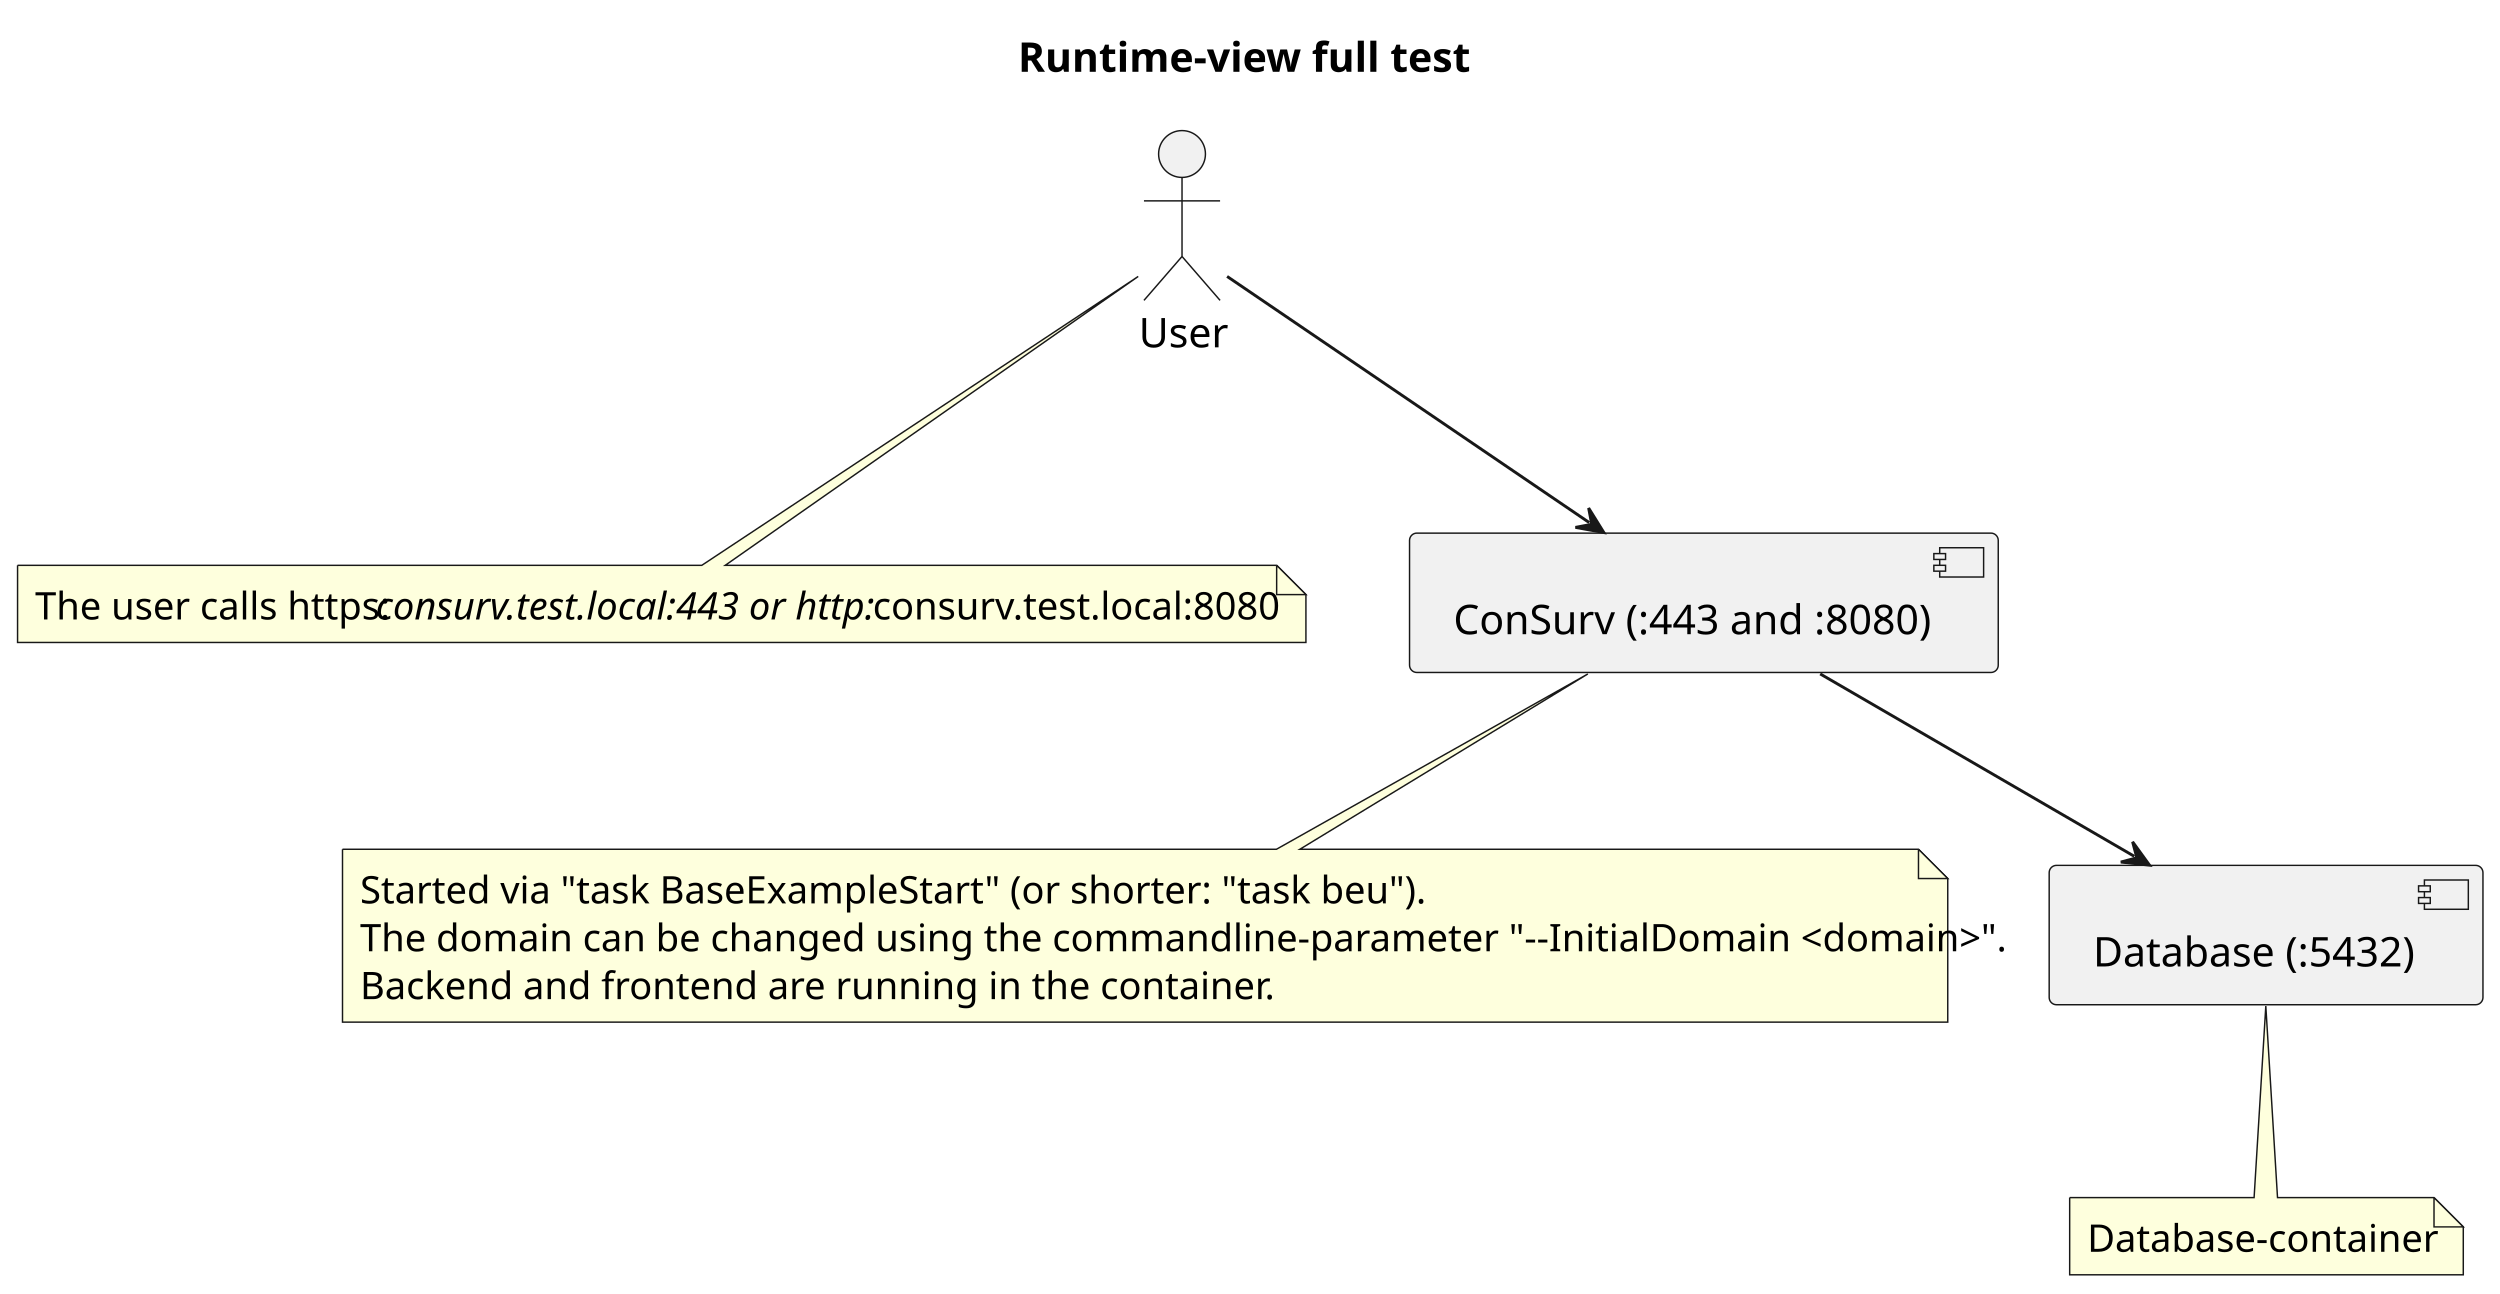
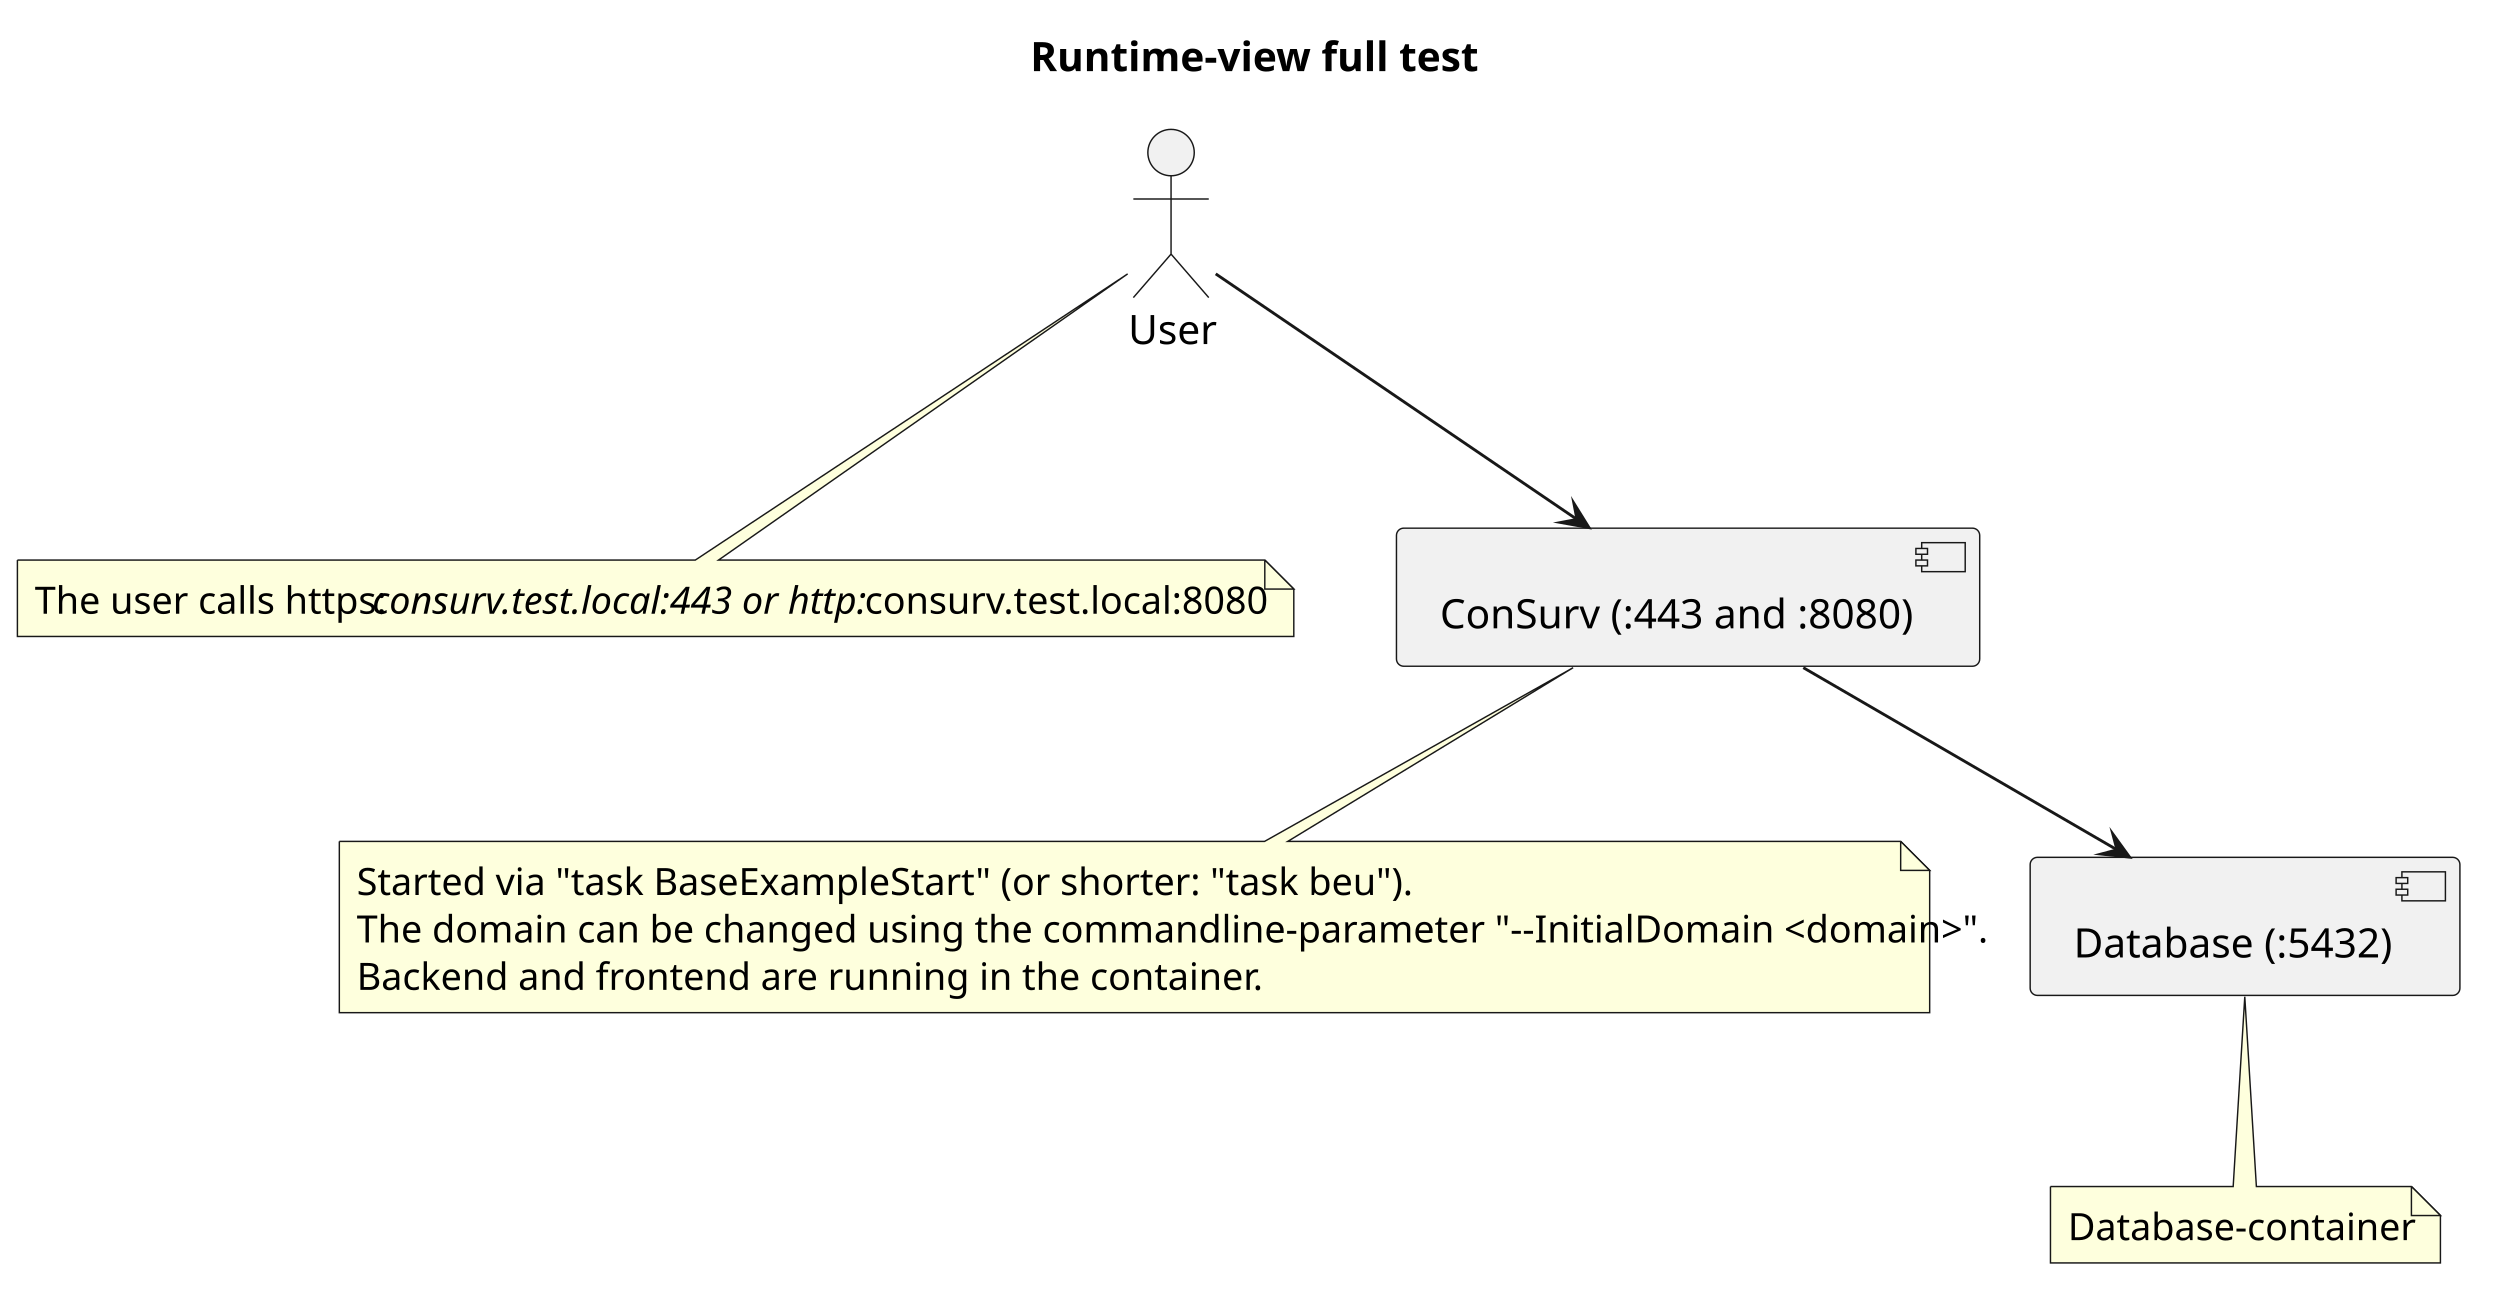
- <svg xmlns="http://www.w3.org/2000/svg" contentStyleType="text/css" data-diagram-type="DESCRIPTION" height="442px" preserveAspectRatio="none" style="width:854px;height:442px;background:#FFFFFF;" version="1.1" viewBox="0 0 854 442" width="854px" zoomAndPan="magnify">
+ <svg xmlns="http://www.w3.org/2000/svg" contentStyleType="text/css" data-diagram-type="DESCRIPTION" height="450px" preserveAspectRatio="none" style="width:862px;height:450px;background:#FFFFFF;" version="1.1" viewBox="0 0 862 450" width="862px" zoomAndPan="magnify">
  <defs />
  <g>
    <g class="title" data-source-line="1">
-       <text fill="#000000" font-family="sans-serif" font-size="14" font-weight="bold" lengthAdjust="spacing" textLength="144.683" x="347.748" y="24.533">Runtime-view full test</text>
+       <text fill="#000000" font-family="sans-serif" font-size="14" font-weight="700" lengthAdjust="spacing" textLength="144.683" x="355.248" y="24.533">Runtime-view full test</text>
    </g>
-     <g class="entity" data-entity="user" data-source-line="3" data-uid="ent0002" id="entity_user">
+     <g class="entity" data-qualified-name="user" data-source-line="3" id="ent0001">
      <ellipse cx="403.779" cy="52.609" fill="#F1F1F1" rx="8" ry="8" style="stroke:#181818;stroke-width:0.5;" />
      <path d="M403.779,60.609 L403.779,87.609 M390.779,68.609 L416.779,68.609 M403.779,87.609 L390.779,102.609 M403.779,87.609 L416.779,102.609" fill="none" style="stroke:#181818;stroke-width:0.5;" />
      <text fill="#000000" font-family="sans-serif" font-size="14" lengthAdjust="spacing" textLength="29.559" x="389" y="118.643">User</text>
    </g>
-     <g class="entity" data-entity="UserNote" data-source-line="5" data-uid="ent0003" id="entity_UserNote">
+     <g class="entity" data-qualified-name="UserNote" data-source-line="5" id="ent0002">
      <path d="M6,193.109 L6,219.461 A0,0 0 0 0 6,219.461 L446.104,219.461 A0,0 0 0 0 446.104,219.461 L446.104,203.109 L436.104,193.109 L247.74,193.109 L388.82,94.429 L239.74,193.109 L6,193.109 A0,0 0 0 0 6,193.109" fill="#FEFFDD" style="stroke:#181818;stroke-width:0.5;" />
      <path d="M436.104,193.109 L436.104,203.109 L446.104,203.109 L436.104,193.109" fill="#FEFFDD" style="stroke:#181818;stroke-width:0.5;" />
      <text fill="#000000" font-family="sans-serif" font-size="13" lengthAdjust="spacing" textLength="116.327" x="12" y="211.605">The user calls https:</text>
      <text fill="#000000" font-family="sans-serif" font-size="13" font-style="italic" lengthAdjust="spacing" textLength="169.812" x="128.327" y="211.605">consurv.test.local:443 or http:</text>
      <text fill="#000000" font-family="sans-serif" font-size="13" lengthAdjust="spacing" textLength="132.964" x="298.14" y="211.605">consurv.test.local:8080</text>
    </g>
-     <g class="entity" data-entity="ConSurv" data-source-line="9" data-uid="ent0005" id="entity_ConSurv">
+     <g class="entity" data-qualified-name="ConSurv" data-source-line="9" id="ent0004">
      <rect fill="#F1F1F1" height="47.609" rx="2.5" ry="2.5" style="stroke:#181818;stroke-width:0.5;" width="201.102" x="481.5" y="182.109" />
      <rect fill="#F1F1F1" height="10" style="stroke:#181818;stroke-width:0.5;" width="15" x="662.602" y="187.109" />
      <rect fill="#F1F1F1" height="2" style="stroke:#181818;stroke-width:0.5;" width="4" x="660.602" y="189.109" />
      <rect fill="#F1F1F1" height="2" style="stroke:#181818;stroke-width:0.5;" width="4" x="660.602" y="193.109" />
      <text fill="#000000" font-family="sans-serif" font-size="14" lengthAdjust="spacing" textLength="161.102" x="496.5" y="216.643">ConSurv (:443 and :8080)</text>
    </g>
-     <g class="entity" data-entity="ConSurvNote" data-source-line="11" data-uid="ent0006" id="entity_ConSurvNote">
+     <g class="entity" data-qualified-name="ConSurvNote" data-source-line="11" id="ent0005">
      <path d="M117,290.109 L117,349.164 A0,0 0 0 0 117,349.164 L665.351,349.164 A0,0 0 0 0 665.351,349.164 L665.351,300.109 L655.351,290.109 L444.03,290.109 L542.42,230.209 L436.03,290.109 L117,290.109 A0,0 0 0 0 117,290.109" fill="#FEFFDD" style="stroke:#181818;stroke-width:0.5;" />
      <path d="M655.351,290.109 L655.351,300.109 L665.351,300.109 L655.351,290.109" fill="#FEFFDD" style="stroke:#181818;stroke-width:0.5;" />
      <text fill="#000000" font-family="sans-serif" font-size="13" lengthAdjust="spacing" textLength="347.21" x="123" y="308.604">Started via "task BaseExampleStart" (or shorter: "task beu").</text>
      <text fill="#000000" font-family="sans-serif" font-size="13" lengthAdjust="spacing" textLength="527.351" x="123" y="324.956">The domain can be changed using the commandline-parameter "--InitialDomain &lt;domain&gt;".</text>
      <text fill="#000000" font-family="sans-serif" font-size="13" lengthAdjust="spacing" textLength="292.703" x="123" y="341.308">Backend and frontend are running in the container.</text>
    </g>
-     <g class="entity" data-entity="ConSurvDatabase" data-source-line="17" data-uid="ent0008" id="entity_ConSurvDatabase">
+     <g class="entity" data-qualified-name="ConSurvDatabase" data-source-line="17" id="ent0007">
      <rect fill="#F1F1F1" height="47.609" rx="2.5" ry="2.5" style="stroke:#181818;stroke-width:0.5;" width="148.179" x="700" y="295.609" />
      <rect fill="#F1F1F1" height="10" style="stroke:#181818;stroke-width:0.5;" width="15" x="828.179" y="300.609" />
      <rect fill="#F1F1F1" height="2" style="stroke:#181818;stroke-width:0.5;" width="4" x="826.179" y="302.609" />
      <rect fill="#F1F1F1" height="2" style="stroke:#181818;stroke-width:0.5;" width="4" x="826.179" y="306.609" />
      <text fill="#000000" font-family="sans-serif" font-size="14" lengthAdjust="spacing" textLength="108.179" x="715" y="330.143">Database (:5432)</text>
    </g>
-     <g class="entity" data-entity="ConSurvDatabaseNote" data-source-line="19" data-uid="ent0009" id="entity_ConSurvDatabaseNote">
+     <g class="entity" data-qualified-name="ConSurvDatabaseNote" data-source-line="19" id="ent0008">
      <path d="M707,409.109 L707,435.461 A0,0 0 0 0 707,435.461 L841.458,435.461 A0,0 0 0 0 841.458,435.461 L841.458,419.109 L831.458,409.109 L778,409.109 L774,343.669 L770,409.109 L707,409.109 A0,0 0 0 0 707,409.109" fill="#FEFFDD" style="stroke:#181818;stroke-width:0.5;" />
      <path d="M831.458,409.109 L831.458,419.109 L841.458,419.109 L831.458,409.109" fill="#FEFFDD" style="stroke:#181818;stroke-width:0.5;" />
      <text fill="#000000" font-family="sans-serif" font-size="13" lengthAdjust="spacing" textLength="113.458" x="713" y="427.604">Database-container</text>
    </g>
-     <g class="link" data-entity-1="user" data-entity-2="ConSurv" data-source-line="23" data-uid="lnk11" id="link_user_ConSurv">
-       <path d="M419.18,94.429 C447.51,113.689 504.118,152.166 542.908,178.536" fill="none" id="user-to-ConSurv" style="stroke:#181818;stroke-width:1;" />
-       <polygon fill="#181818" points="547.87,181.909,542.676,173.542,543.735,179.098,538.178,180.157,547.87,181.909" style="stroke:#181818;stroke-width:1;" />
+     <g class="link" data-entity-1="ent0001" data-entity-2="ent0004" data-link-type="dependency" data-source-line="23" id="lnk10">
+       <path d="M419.18,94.429 C447.51,113.689 504.945,152.728 543.735,179.098" fill="none" id="user-to-ConSurv" style="stroke:#181818;stroke-width:1;" />
+       <polygon fill="#181818" points="547.87,181.909,542.676,173.542,543.735,179.098,538.178,180.157,547.87,181.909" style="stroke:#181818;stroke-width:1;stroke-linejoin:miter;stroke-miterlimit:10;" />
    </g>
-     <g class="link" data-entity-1="ConSurv" data-entity-2="ConSurvDatabase" data-source-line="24" data-uid="lnk12" id="link_ConSurv_ConSurvDatabase">
-       <path d="M621.78,230.209 C654.73,249.349 696.141,273.396 729.082,292.526" fill="none" id="ConSurv-to-ConSurvDatabase" style="stroke:#181818;stroke-width:1;" />
-       <polygon fill="#181818" points="734.27,295.539,728.496,287.56,729.946,293.028,724.478,294.478,734.27,295.539" style="stroke:#181818;stroke-width:1;" />
+     <g class="link" data-entity-1="ent0004" data-entity-2="ent0007" data-link-type="dependency" data-source-line="24" id="lnk11">
+       <path d="M621.78,230.209 C654.73,249.349 697.006,273.898 729.946,293.028" fill="none" id="ConSurv-to-ConSurvDatabase" style="stroke:#181818;stroke-width:1;" />
+       <polygon fill="#181818" points="734.27,295.539,728.496,287.56,729.946,293.028,724.478,294.478,734.27,295.539" style="stroke:#181818;stroke-width:1;stroke-linejoin:miter;stroke-miterlimit:10;" />
    </g>
  </g>
</svg>
